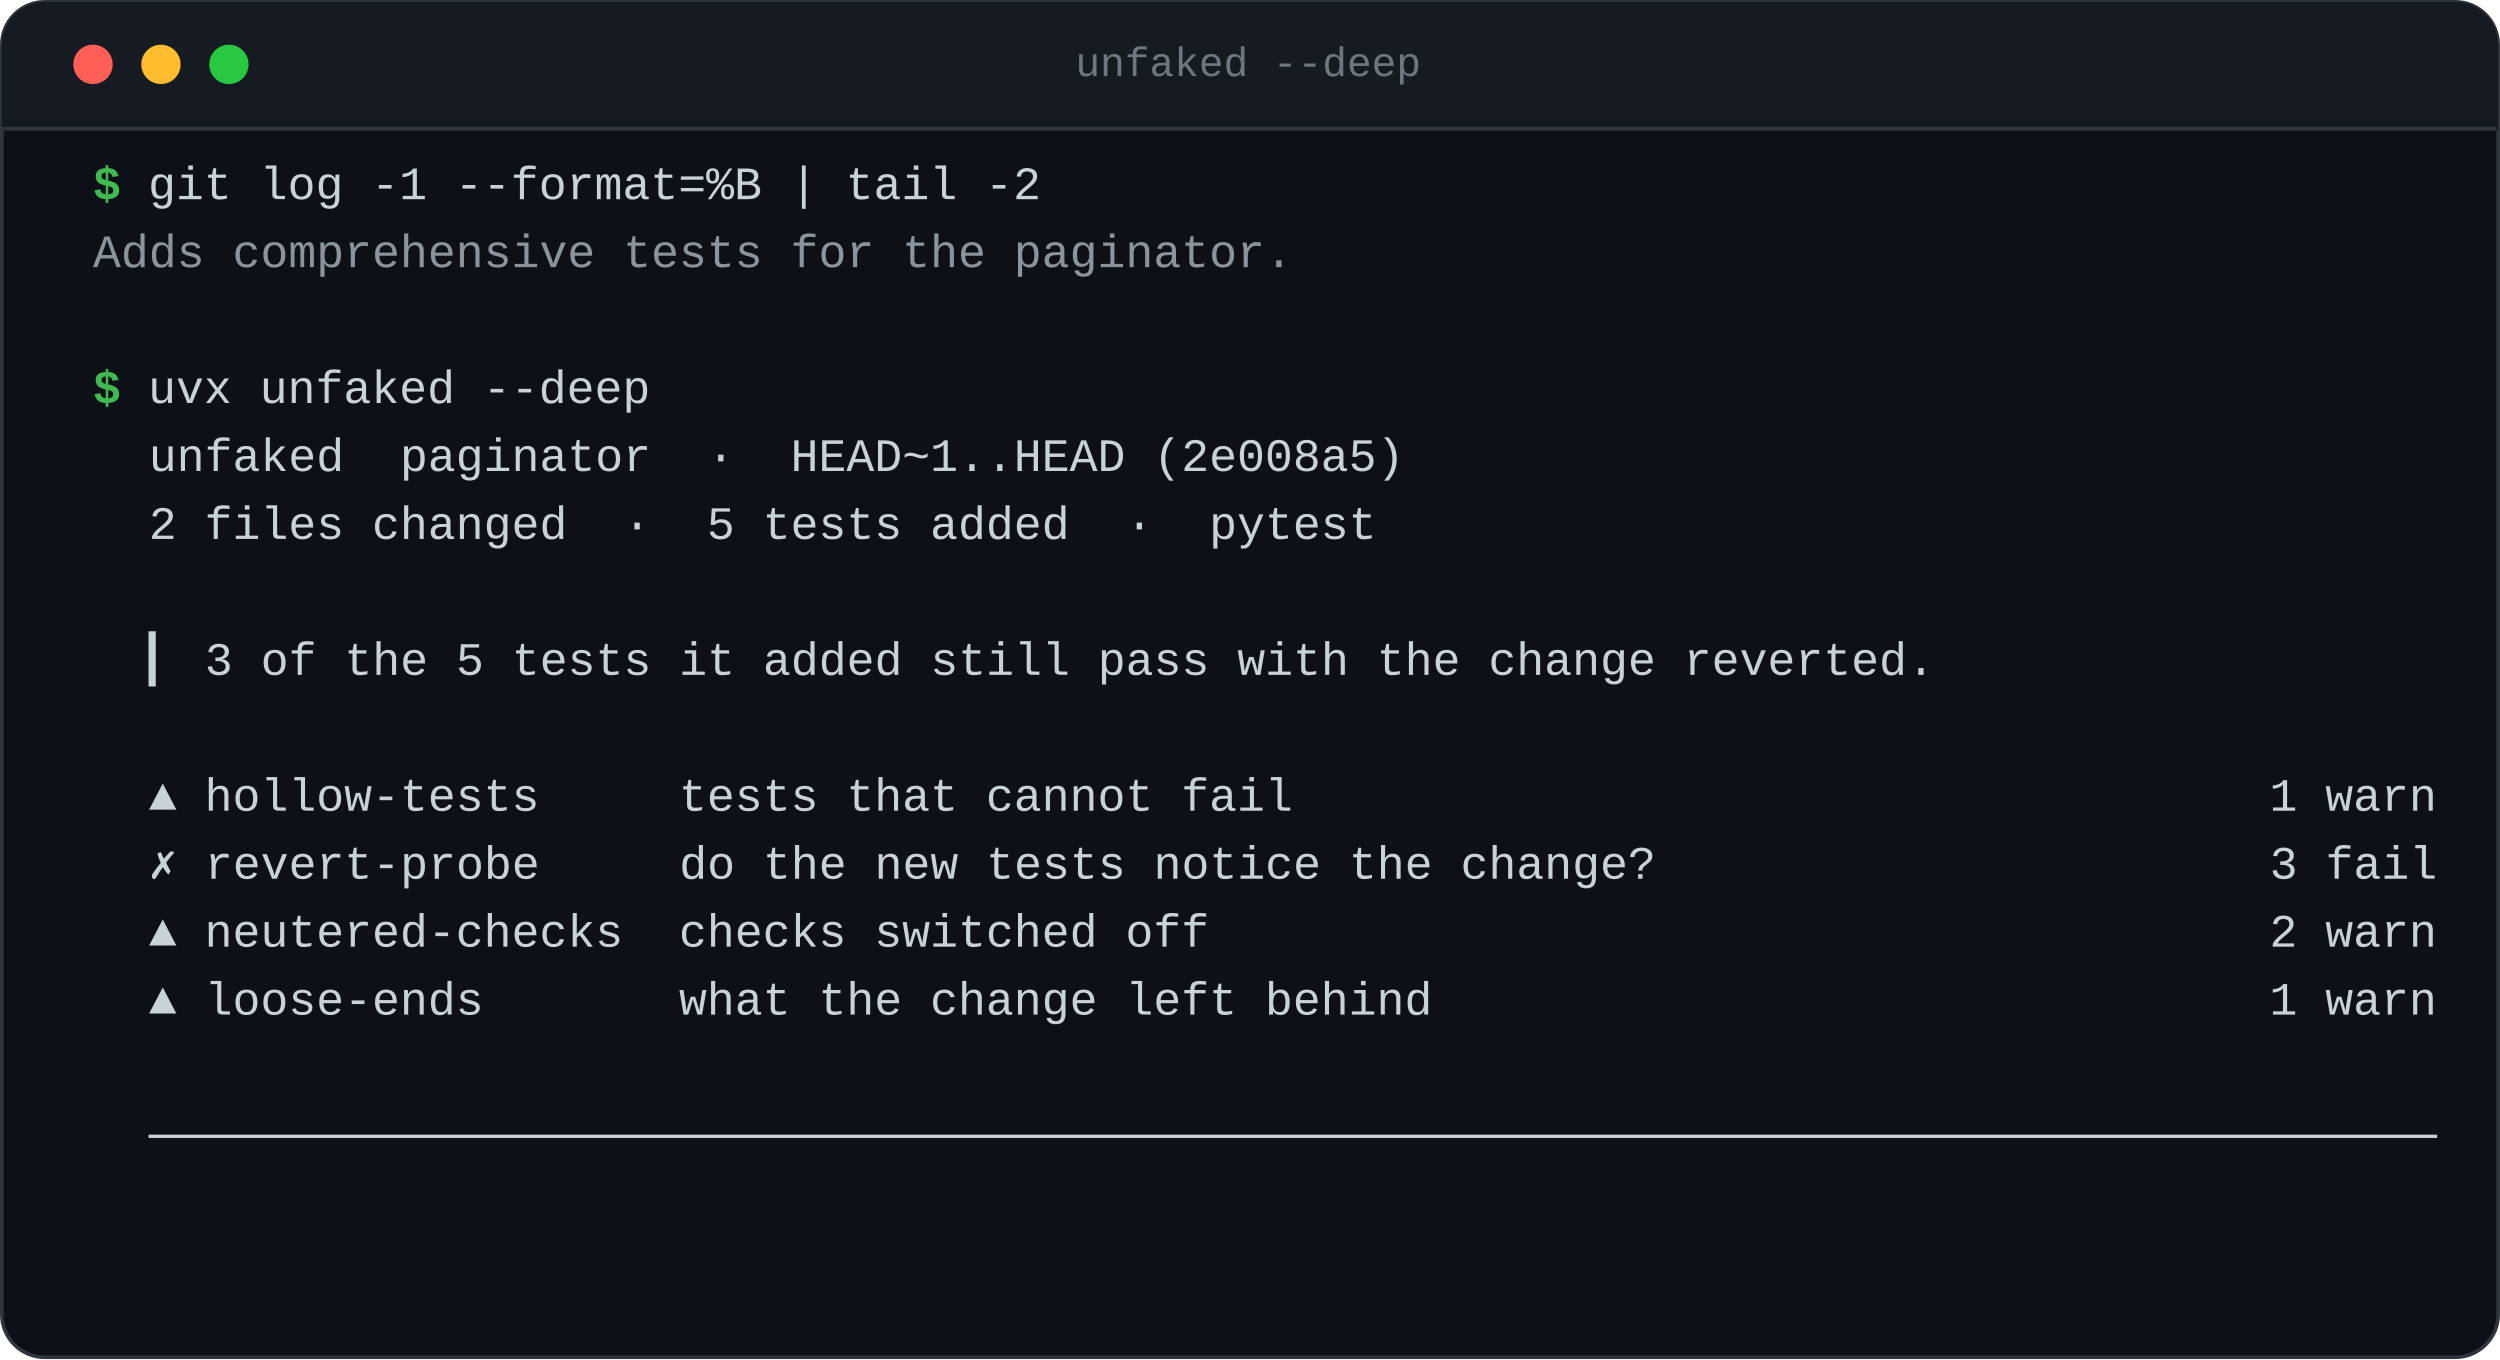
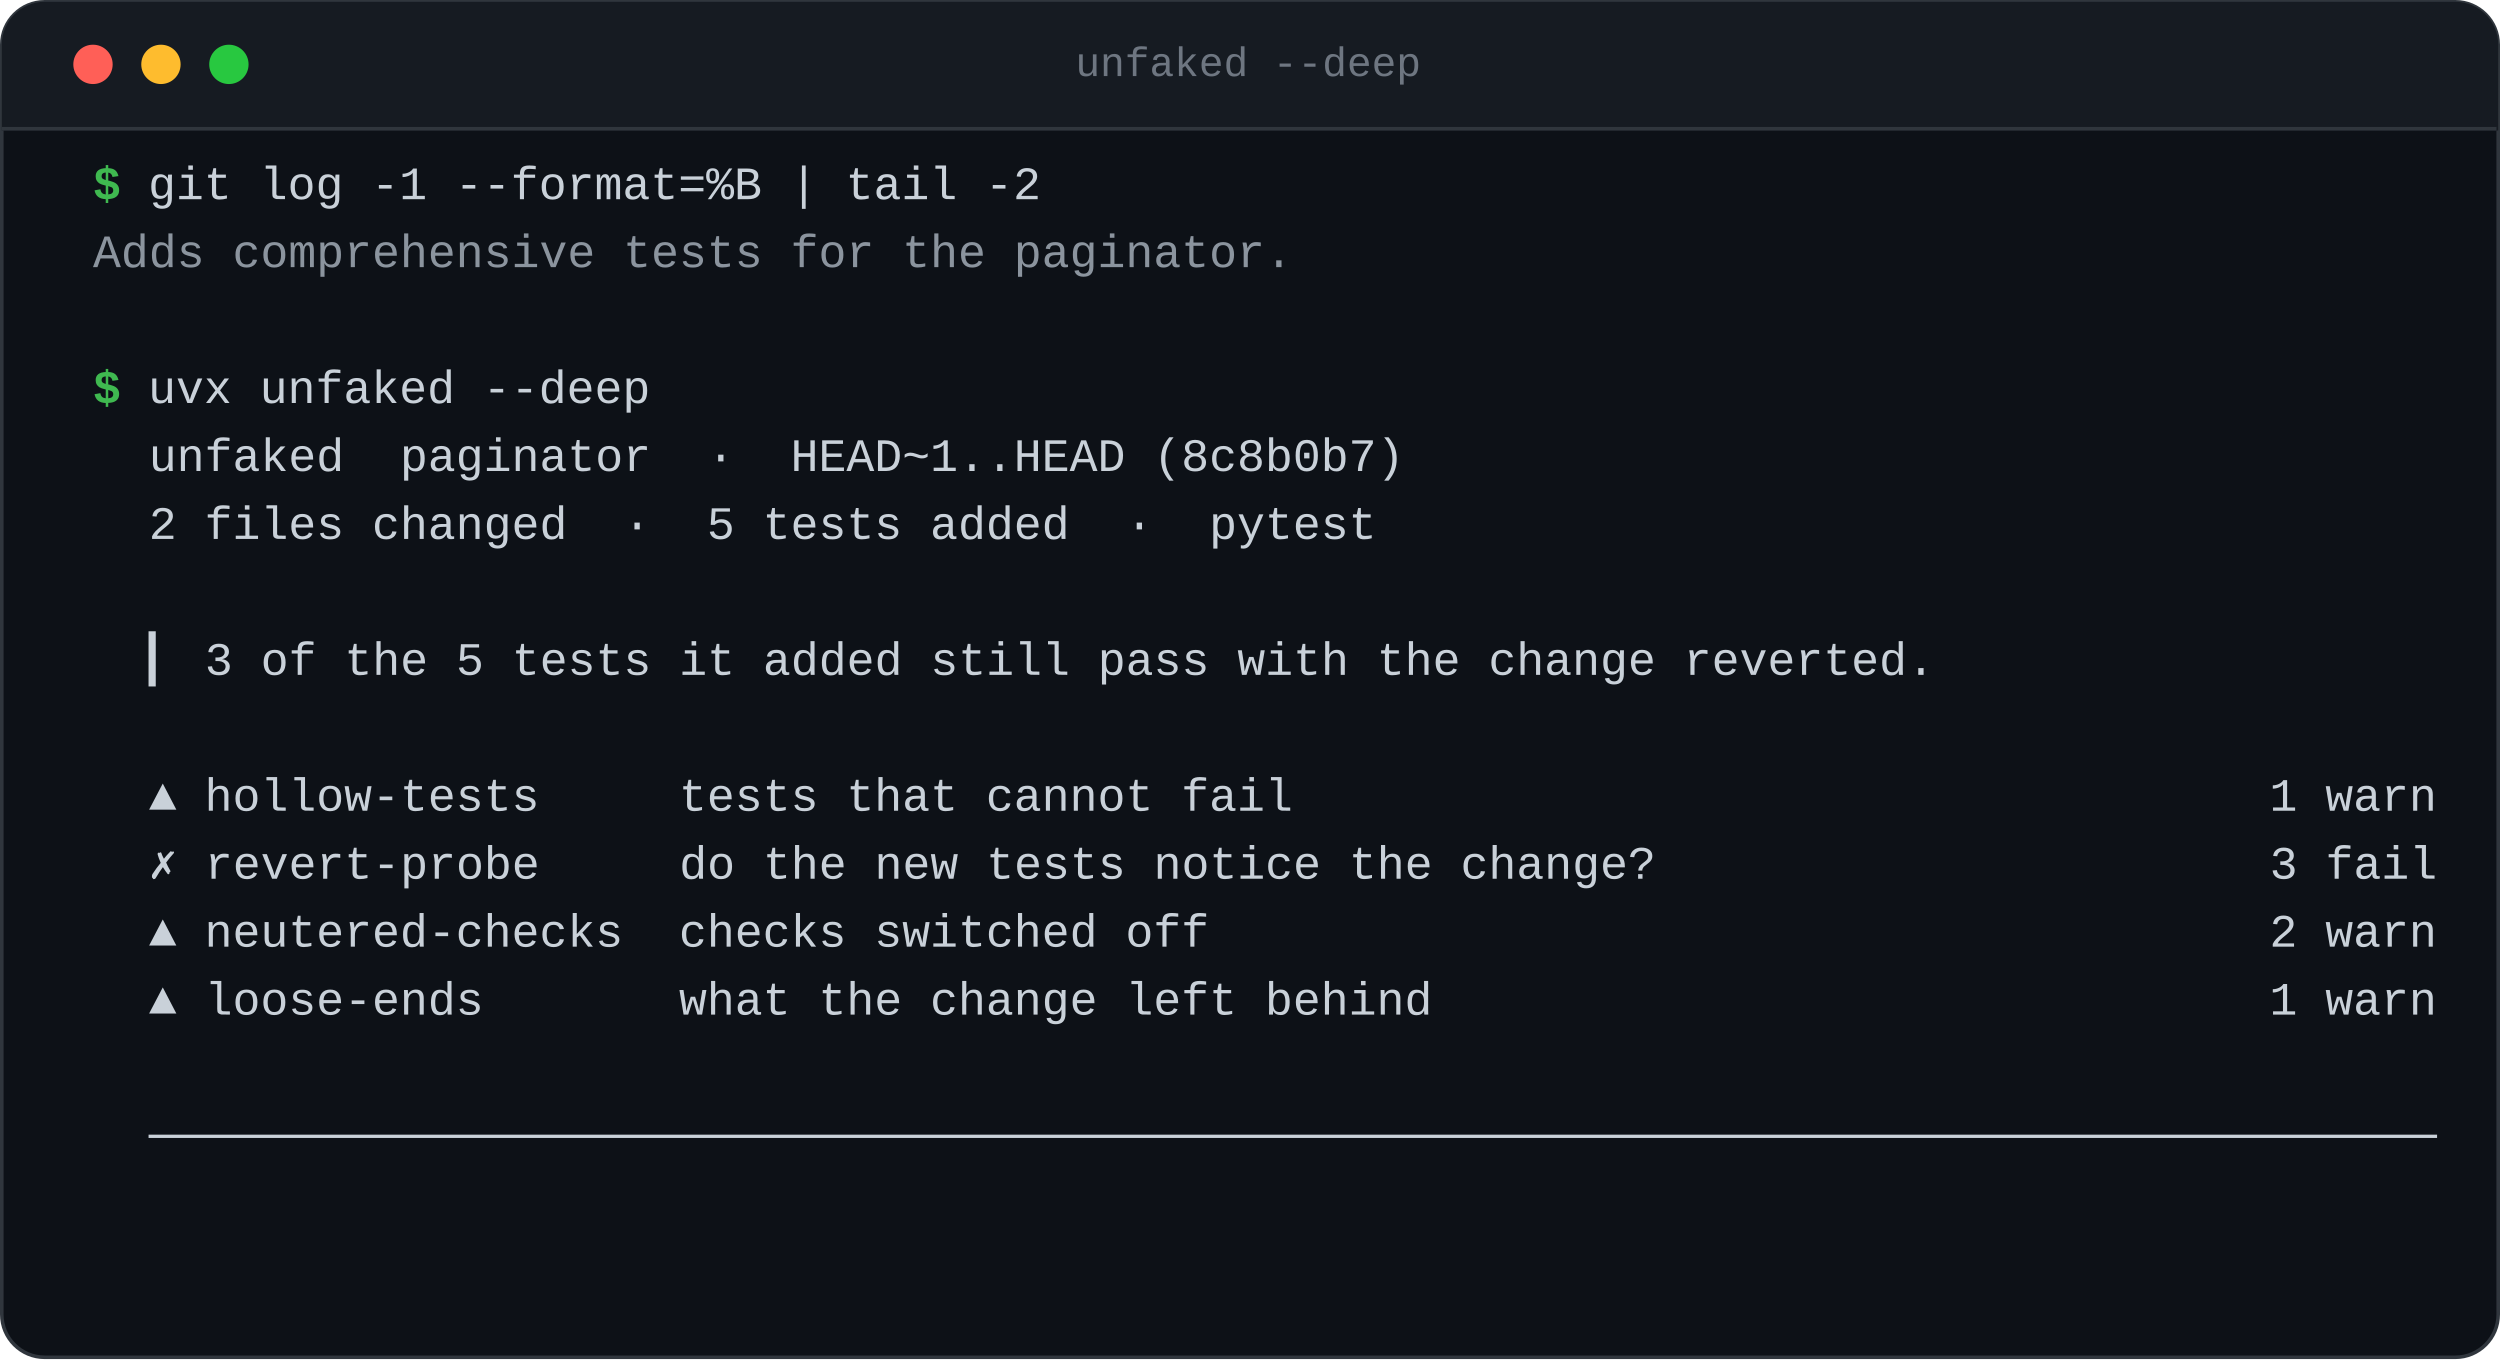
<svg xmlns="http://www.w3.org/2000/svg" width="699" height="380" viewBox="0 0 699 380" role="img" font-family="ui-monospace,SFMono-Regular,'SF Mono',Menlo,Consolas,'Liberation Mono',monospace" font-size="13">
  <style>
  text { dominant-baseline: middle; }
  .r { opacity: 1; }
  .r0 { animation: a0 7.50s linear infinite; } @keyframes a0 { 0%,4.67% { opacity:0 } 5.27%,100% { opacity:1 } }
  .r1 { animation: a1 7.50s linear infinite; } @keyframes a1 { 0%,8.00% { opacity:0 } 8.60%,100% { opacity:1 } }
  .r2 { animation: a2 7.50s linear infinite; } @keyframes a2 { 0%,20.00% { opacity:0 } 20.60%,100% { opacity:1 } }
  .r3 { animation: a3 7.50s linear infinite; } @keyframes a3 { 0%,20.00% { opacity:0 } 20.60%,100% { opacity:1 } }
  .r4 { animation: a4 7.50s linear infinite; } @keyframes a4 { 0%,34.67% { opacity:0 } 35.27%,100% { opacity:1 } }
  .r5 { animation: a5 7.50s linear infinite; } @keyframes a5 { 0%,35.67% { opacity:0 } 36.27%,100% { opacity:1 } }
  .r6 { animation: a6 7.50s linear infinite; } @keyframes a6 { 0%,36.67% { opacity:0 } 37.27%,100% { opacity:1 } }
  .r7 { animation: a7 7.50s linear infinite; } @keyframes a7 { 0%,37.67% { opacity:0 } 38.27%,100% { opacity:1 } }
  .r8 { animation: a8 7.50s linear infinite; } @keyframes a8 { 0%,38.67% { opacity:0 } 39.27%,100% { opacity:1 } }
  .r9 { animation: a9 7.50s linear infinite; } @keyframes a9 { 0%,39.67% { opacity:0 } 40.27%,100% { opacity:1 } }
  .r10 { animation: a10 7.50s linear infinite; } @keyframes a10 { 0%,40.67% { opacity:0 } 41.27%,100% { opacity:1 } }
  .r11 { animation: a11 7.50s linear infinite; } @keyframes a11 { 0%,41.67% { opacity:0 } 42.27%,100% { opacity:1 } }
  .r12 { animation: a12 7.50s linear infinite; } @keyframes a12 { 0%,42.67% { opacity:0 } 43.27%,100% { opacity:1 } }
  .r13 { animation: a13 7.50s linear infinite; } @keyframes a13 { 0%,43.67% { opacity:0 } 44.27%,100% { opacity:1 } }
  .r14 { animation: a14 7.50s linear infinite; } @keyframes a14 { 0%,44.67% { opacity:0 } 45.27%,100% { opacity:1 } }
  .r15 { animation: a15 7.50s linear infinite; } @keyframes a15 { 0%,45.67% { opacity:0 } 46.27%,100% { opacity:1 } }
  .cur { visibility: hidden; animation: blink 1s step-end infinite, gone 7.50s linear infinite; }
  @keyframes blink { 50% { opacity: 0 } }
  @keyframes gone { 0%,20.00% { visibility:visible } 20.10%,100% { visibility:hidden } }
  @media (prefers-reduced-motion: reduce) {
    .r { opacity: 1 !important; animation: none !important }
    .cur { visibility: hidden; animation: none !important }
  }
</style>
  <rect x="0.5" y="0.5" width="698" height="379" rx="12" fill="#0d1117" stroke="#30363d" />
  <path d="M0.5 12.5a12 12 0 0 1 12-12h674a12 12 0 0 1 12 12v24h-698z" fill="#161b22" />
  <line x1="0.5" y1="36.0" x2="698" y2="36.0" stroke="#30363d" />
  <circle cx="26" cy="18" r="5.5" fill="#ff5f57" />
  <circle cx="45" cy="18" r="5.5" fill="#febc2e" />
  <circle cx="64" cy="18" r="5.5" fill="#28c840" />
  <text x="349" y="18" fill="#6e7681" font-size="11.5" text-anchor="middle">unfaked --deep</text>
  <text class="r r0" y="52.0" xml:space="preserve">
    <tspan x="26.0" fill="#3fb950" font-weight="600">$ </tspan>
    <tspan x="41.4" fill="#c9d1d9">git log -1 --format=%B | tail -2</tspan>
  </text>
  <text class="r r1" y="71.0" xml:space="preserve">
    <tspan x="26.0" fill="#8b949e">Adds comprehensive tests for the paginator.</tspan>
  </text>
  <text class="r r3" y="109.0" xml:space="preserve">
    <tspan x="26.0" fill="#3fb950" font-weight="600">$ </tspan>
    <tspan x="41.4" fill="#c9d1d9">uvx unfaked --deep</tspan>
  </text>
  <text class="r r4" y="128.0" xml:space="preserve">
-     <tspan x="26.0" fill="#c9d1d9">  unfaked  paginator  ·  HEAD~1..HEAD (2e008a5)</tspan>
+     <tspan x="26.0" fill="#c9d1d9">  unfaked  paginator  ·  HEAD~1..HEAD (8c8b0b7)</tspan>
  </text>
  <text class="r r5" y="147.0" xml:space="preserve">
    <tspan x="26.0" fill="#c9d1d9">  2 files changed  ·  5 tests added  ·  pytest</tspan>
  </text>
  <text class="r r7" y="185.0" xml:space="preserve">
    <tspan x="26.0" fill="#c9d1d9">  ▎ 3 of the 5 tests it added still pass with the change reverted.</tspan>
  </text>
  <text class="r r9" y="223.0" xml:space="preserve">
    <tspan x="26.0" fill="#c9d1d9">  ▲ hollow-tests     tests that cannot fail                                   1 warn</tspan>
  </text>
  <text class="r r10" y="242.0" xml:space="preserve">
    <tspan x="26.0" fill="#c9d1d9">  ✗ revert-probe     do the new tests notice the change?                      3 fail</tspan>
  </text>
  <text class="r r11" y="261.0" xml:space="preserve">
    <tspan x="26.0" fill="#c9d1d9">  ▲ neutered-checks  checks switched off                                      2 warn</tspan>
  </text>
  <text class="r r12" y="280.0" xml:space="preserve">
    <tspan x="26.0" fill="#c9d1d9">  ▲ loose-ends       what the change left behind                              1 warn</tspan>
  </text>
  <text class="r r14" y="318.0" xml:space="preserve">
    <tspan x="26.0" fill="#c9d1d9">  ──────────────────────────────────────────────────────────────────────────────────</tspan>
  </text>
  <rect class="cur" x="182.0" y="102.0" width="7.5" height="14" fill="#c9d1d9" />
</svg>
